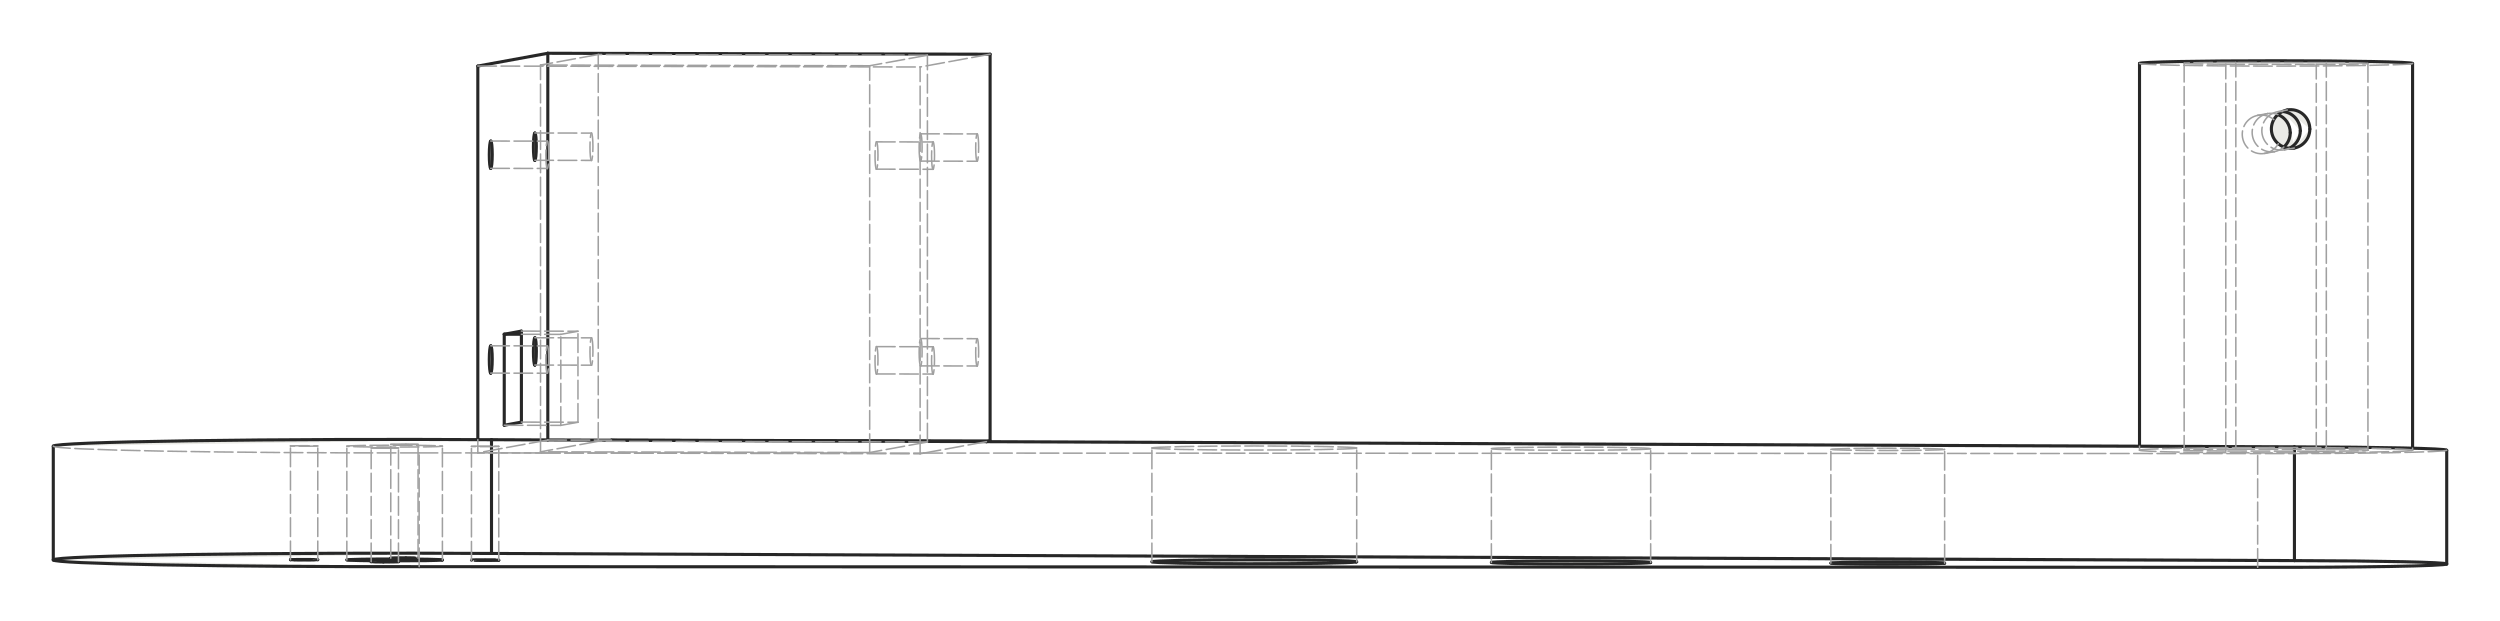
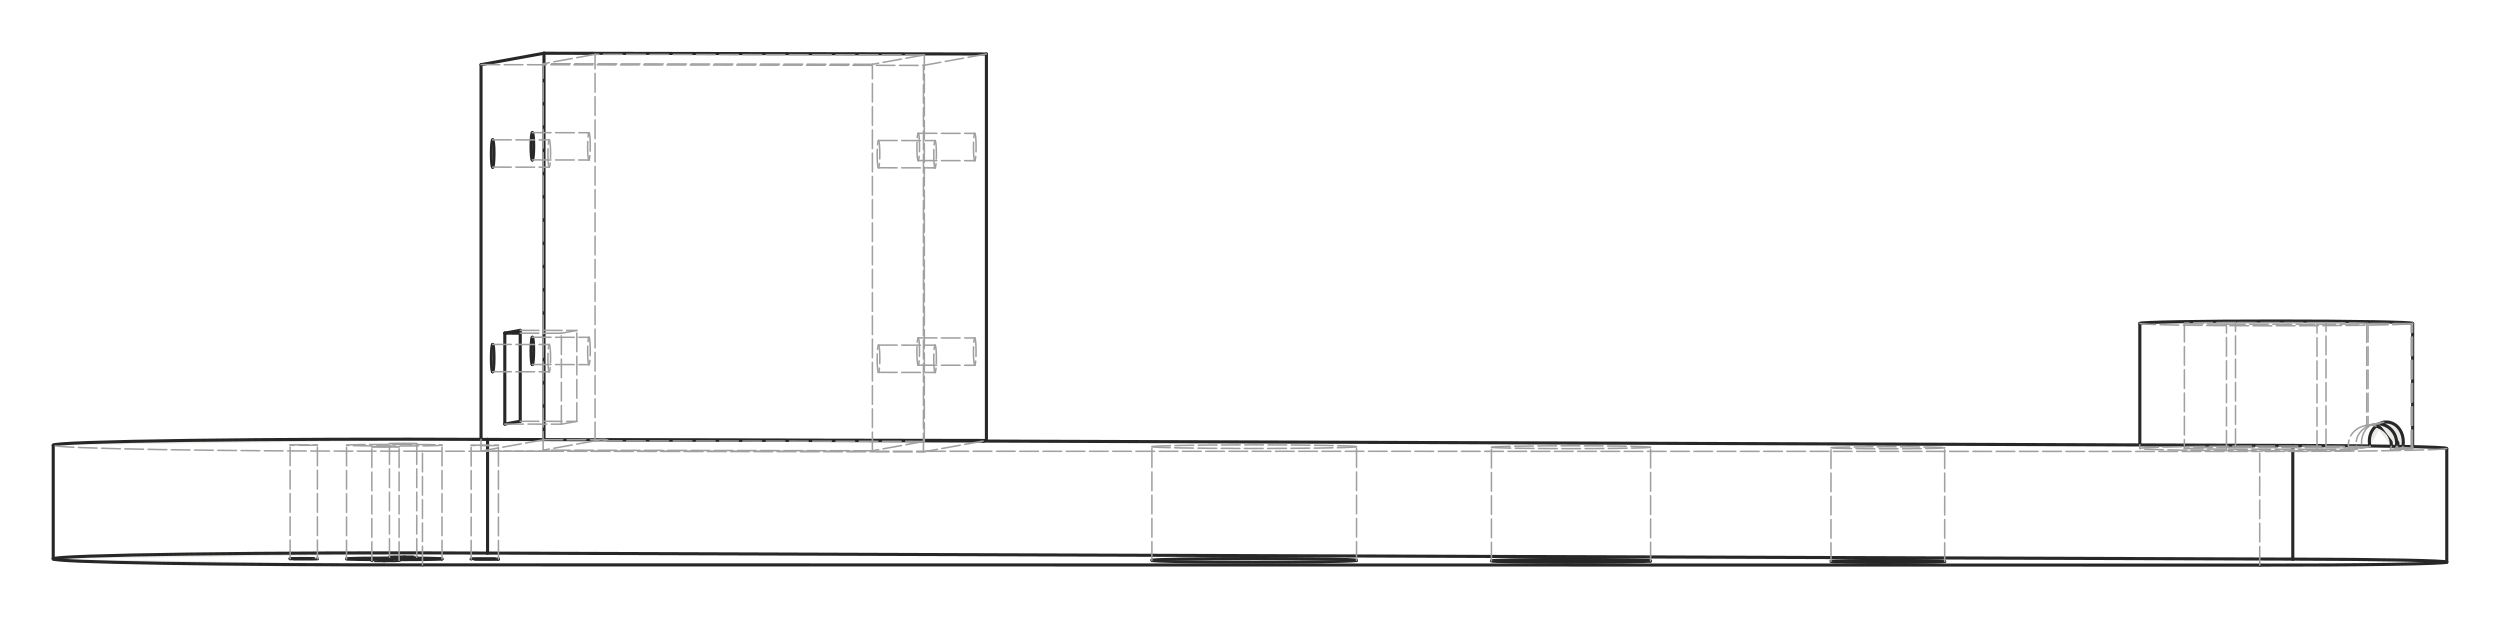
- <svg xmlns="http://www.w3.org/2000/svg" width="483.391mm" height="120mm" viewBox="-99.319 -37.41 219.723 54.546" version="1.1">
+ <svg xmlns="http://www.w3.org/2000/svg" width="483.795mm" height="119.659mm" viewBox="-92.876 -38.614 219.907 54.39" version="1.1">
  <g transform="scale(1,-1)" stroke-linecap="round">
    <g fill="rgb(234,234,230)" stroke="rgb(39,39,39)" stroke-width="0.273" id="vis">
-       <line x1="-56.122" y1="-11.233" x2="-56.122" y2="-1.235" />
-       <path d="M -62.481,-12.394 A 30.0,0.594 2.4852948608204448e-17 0,0 -94.637,-11.802" />
-       <path d="M -94.637,-11.802 A 30.0,0.594 2.4852948608204448e-17 0,0 -56.122,-11.233" />
-       <path d="M -94.637,-1.804 A 30.0,0.594 2.4852948608204448e-17 0,0 -56.122,-1.235" />
-       <line x1="-62.481" y1="-12.394" x2="99.106" y2="-12.452" />
-       <line x1="102.338" y1="-11.862" x2="102.338" y2="-1.864" />
-       <line x1="102.338" y1="-11.862" x2="-56.122" y2="-11.233" />
-       <line x1="102.338" y1="-1.864" x2="-12.625" y2="-1.408" />
-       <line x1="-12.625" y1="-1.408" x2="-45.577" y2="-1.277" />
-       <line x1="-45.577" y1="-1.277" x2="-56.122" y2="-1.235" />
-       <path d="M 102.338,-11.862 A 15.0,0.297 0.0 0,0 115.722,-12.157" />
-       <path d="M 115.722,-12.157 A 15.0,0.297 0.0 0,0 99.106,-12.452" />
-       <path d="M -63.646,-11.621 A 1.2,0.024 0.0 0,0 -62.576,-11.645" />
-       <path d="M -62.576,-11.645 A 1.2,0.024 0.0 0,0 -64.976,-11.645" />
-       <path d="M -64.976,-11.645 A 1.2,0.024 0.0 0,0 -63.646,-11.621" />
-       <path d="M 71.565,-12.094 A 5.0,0.099 0.0 0,0 61.594,-12.084" />
-       <path d="M 61.594,-12.084 A 5.0,0.099 0.0 0,0 71.594,-12.084" />
-       <path d="M 71.594,-12.084 A 5.0,0.099 0.0 0,0 71.565,-12.094" />
-       <path d="M 45.717,-12.039 A 7.0,0.139 0.0 0,0 31.757,-12.024" />
-       <path d="M 31.757,-12.024 A 7.0,0.139 0.0 0,0 45.757,-12.024" />
-       <path d="M 45.757,-12.024 A 7.0,0.139 0.0 0,0 45.717,-12.039" />
-       <path d="M 19.868,-11.984 A 9.0,0.178 0.0 0,0 1.92,-11.964" />
-       <path d="M 1.92,-11.964 A 9.0,0.178 0.0 0,0 19.92,-11.964" />
-       <path d="M 19.92,-11.964 A 9.0,0.178 0.0 0,0 19.868,-11.984" />
-       <path d="M -55.491,-11.822 A 1.2,0.024 0.0 0,0 -57.884,-11.819" />
-       <path d="M -57.884,-11.819 A 1.2,0.024 0.0 0,0 -55.484,-11.819" />
-       <path d="M -55.484,-11.819 A 1.2,0.024 0.0 0,0 -55.491,-11.822" />
-       <path d="M -60.462,-11.811 A 4.2,0.083 0.0 0,0 -68.837,-11.802" />
-       <path d="M -68.837,-11.802 A 4.2,0.083 0.0 0,0 -60.437,-11.802" />
-       <path d="M -60.437,-11.802 A 4.2,0.083 0.0 0,0 -60.462,-11.811" />
-       <path d="M -73.784,-11.783 A 1.2,0.024 2.4852948608204454e-17 0,0 -71.391,-11.785" />
-       <path d="M -71.391,-11.785 A 1.2,0.024 2.4852948608204454e-17 0,0 -73.791,-11.785" />
-       <path d="M -73.791,-11.785 A 1.2,0.024 2.4852948608204454e-17 0,0 -73.784,-11.783" />
-       <path d="M -65.629,-11.983 A 1.2,0.024 0.0 0,0 -66.699,-11.96" />
-       <path d="M -66.699,-11.96 A 1.2,0.024 0.0 0,0 -64.299,-11.96" />
-       <path d="M -64.299,-11.96 A 1.2,0.024 0.0 0,0 -65.629,-11.983" />
-       <path d="M 102.338,-1.864 A 15.0,0.297 0.0 0,0 115.722,-2.159" />
-       <line x1="-12.3" y1="-1.348" x2="-12.625" y2="-1.408" />
-       <line x1="-45.577" y1="-1.277" x2="-12.3" y2="-1.348" />
-       <line x1="-57.324" y1="-1.229" x2="-57.324" y2="31.605" />
-       <line x1="-12.3" y1="-1.348" x2="-12.3" y2="32.645" />
-       <line x1="-51.173" y1="32.728" x2="-12.3" y2="32.645" />
-       <line x1="-51.173" y1="-1.255" x2="-51.173" y2="32.728" />
-       <line x1="-51.173" y1="32.728" x2="-57.324" y2="31.605" />
-       <path d="M -56.187,4.618 A 1.2,0.129 -90.123 0,0 -56.19,4.618" />
-       <path d="M -56.19,4.618 A 1.2,0.129 -90.123 1,0 -56.185,7.018" />
-       <path d="M -56.185,7.018 A 1.2,0.129 -90.123 0,0 -56.187,4.618" />
-       <path d="M -56.187,22.614 A 1.2,0.129 -90.123 0,0 -56.19,22.614" />
-       <path d="M -56.19,22.614 A 1.2,0.129 -90.123 1,0 -56.185,25.014" />
-       <path d="M -56.185,25.014 A 1.2,0.129 -90.123 0,0 -56.187,22.614" />
-       <line x1="-55.002" y1="0.035" x2="-53.494" y2="0.311" />
-       <line x1="-55.002" y1="0.035" x2="-55.002" y2="8.034" />
-       <line x1="-53.494" y1="0.311" x2="-53.494" y2="8.309" />
-       <line x1="-55.002" y1="8.034" x2="-53.494" y2="8.309" />
-       <path d="M -52.309,5.326 A 1.2,0.129 -90.123 0,0 -52.312,5.326" />
-       <path d="M -52.312,5.326 A 1.2,0.129 -90.123 1,0 -52.307,7.726" />
-       <path d="M -52.307,7.726 A 1.2,0.129 -90.123 0,0 -52.309,5.326" />
-       <path d="M -52.309,23.323 A 1.2,0.129 -90.123 0,0 -52.312,23.322" />
-       <path d="M -52.312,23.322 A 1.2,0.129 -90.123 1,0 -52.307,25.722" />
-       <path d="M -52.307,25.722 A 1.2,0.129 -90.123 0,0 -52.309,23.323" />
-       <path d="M 88.722,31.834 A 12.0,0.237 0.0 0,0 112.722,31.834" />
-       <path d="M 101.132,25.598 C 101.132,26.065 100.94,26.544 100.526,26.896" />
-       <path d="M 100.918,24.775 C 101.062,25.035 101.132,25.317 101.132,25.598" />
-       <path d="M 103.692,26.066 C 103.691,26.538 103.502,27.024 103.087,27.378 C 102.919,27.52 102.703,27.642 102.463,27.709 C 102.223,27.777 101.96,27.79 101.709,27.744" />
-       <path d="M 101.709,27.744 C 101.67,27.737 101.632,27.728 101.594,27.719 C 101.091,27.589 100.724,27.256 100.524,26.892 C 100.274,26.438 100.246,25.917 100.432,25.447 C 100.597,25.032 100.954,24.634 101.491,24.456 C 101.753,24.37 102.047,24.348 102.32,24.399" />
-       <path d="M 102.32,24.399 C 102.578,24.446 102.817,24.556 103.004,24.694 C 103.477,25.046 103.691,25.564 103.692,26.066" />
-       <line x1="-55.002" y1="8.034" x2="-53.494" y2="8.03" />
-       <path d="M 101.97,25.751 A 1.7,1.69 -79.652 0,1 100.884,27.341" />
-       <path d="M 101.407,24.486 A 1.7,1.69 -79.652 0,1 101.97,25.751" />
-       <path d="M 102.854,25.913 A 1.7,1.69 -79.652 0,1 101.293,27.611" />
-       <path d="M 101.884,24.377 A 1.7,1.69 -79.652 0,1 102.854,25.913" />
-       <line x1="-94.637" y1="-1.804" x2="-94.637" y2="-11.802" />
-       <line x1="115.722" y1="-2.159" x2="115.722" y2="-12.157" />
-       <line x1="112.722" y1="-1.981" x2="112.722" y2="31.834" />
-       <line x1="88.722" y1="-1.81" x2="88.722" y2="31.834" />
+       <line x1="-49.989" y1="-10.036" x2="-49.989" y2="-0.037" />
+       <path d="M -55.715,-11.073 A 30.0,0.53 1.2425979285550523e-17 0,0 -88.194,-10.545" />
+       <path d="M -88.194,-10.545 A 30.0,0.53 1.2425979285550523e-17 0,0 -49.989,-10.036" />
+       <path d="M -88.194,-0.547 A 30.0,0.53 1.2425979285550523e-17 0,0 -49.989,-0.037" />
+       <line x1="-55.715" y1="-11.073" x2="105.894" y2="-11.094" />
+       <line x1="108.804" y1="-10.567" x2="108.804" y2="-0.568" />
+       <line x1="108.804" y1="-10.567" x2="-49.989" y2="-10.036" />
+       <line x1="108.804" y1="-0.568" x2="-6.401" y2="-0.183" />
+       <line x1="-6.401" y1="-0.183" x2="-39.423" y2="-0.073" />
+       <line x1="-39.423" y1="-0.073" x2="-49.989" y2="-0.037" />
+       <path d="M 108.804,-10.567 A 15.0,0.265 -1.2425979285550523e-17 0,0 122.349,-10.83" />
+       <path d="M 122.349,-10.83 A 15.0,0.265 -1.2425979285550523e-17 0,0 105.894,-11.094" />
+       <path d="M -57.302,-10.384 A 1.2,0.021 -1.2425979285550523e-17 0,0 -56.218,-10.405" />
+       <path d="M -56.218,-10.405 A 1.2,0.021 -1.2425979285550523e-17 0,0 -58.618,-10.405" />
+       <path d="M -58.618,-10.405 A 1.2,0.021 -1.2425979285550523e-17 0,0 -57.302,-10.384" />
+       <path d="M 78.16,-10.78 A 5.0,0.088 -1.2425979285550523e-17 0,0 68.183,-10.771" />
+       <path d="M 68.183,-10.771 A 5.0,0.088 -1.2425979285550523e-17 0,0 78.183,-10.771" />
+       <path d="M 78.183,-10.771 A 5.0,0.088 -1.2425979285550523e-17 0,0 78.16,-10.78" />
+       <path d="M 52.282,-10.735 A 7.0,0.124 -1.2425979285550523e-17 0,0 38.315,-10.723" />
+       <path d="M 38.315,-10.723 A 7.0,0.124 -1.2425979285550523e-17 0,0 52.315,-10.723" />
+       <path d="M 52.315,-10.723 A 7.0,0.124 -1.2425979285550523e-17 0,0 52.282,-10.735" />
+       <path d="M 26.405,-10.691 A 9.0,0.159 -1.2425979285550523e-17 0,0 8.448,-10.675" />
+       <path d="M 8.448,-10.675 A 9.0,0.159 -1.2425979285550523e-17 0,0 26.448,-10.675" />
+       <path d="M 26.448,-10.675 A 9.0,0.159 -1.2425979285550523e-17 0,0 26.405,-10.691" />
+       <path d="M -49.038,-10.561 A 1.2,0.021 -1.2425979285550523e-17 0,0 -51.432,-10.559" />
+       <path d="M -51.432,-10.559 A 1.2,0.021 -1.2425979285550523e-17 0,0 -49.032,-10.559" />
+       <path d="M -49.032,-10.559 A 1.2,0.021 -1.2425979285550523e-17 0,0 -49.038,-10.561" />
+       <path d="M -54.014,-10.553 A 4.2,0.074 -1.2425979285550523e-17 0,0 -62.394,-10.545" />
+       <path d="M -62.394,-10.545 A 4.2,0.074 -1.2425979285550523e-17 0,0 -53.994,-10.545" />
+       <path d="M -53.994,-10.545 A 4.2,0.074 -1.2425979285550523e-17 0,0 -54.014,-10.553" />
+       <path d="M -67.351,-10.53 A 1.2,0.021 -1.2425979285550523e-17 0,0 -64.956,-10.532" />
+       <path d="M -64.956,-10.532 A 1.2,0.021 -1.2425979285550523e-17 0,0 -67.356,-10.532" />
+       <path d="M -67.356,-10.532 A 1.2,0.021 -1.2425979285550523e-17 0,0 -67.351,-10.53" />
+       <path d="M -59.086,-10.707 A 1.2,0.021 -1.2425979285550523e-17 0,0 -60.17,-10.686" />
+       <path d="M -60.17,-10.686 A 1.2,0.021 -1.2425979285550523e-17 0,0 -57.77,-10.686" />
+       <path d="M -57.77,-10.686 A 1.2,0.021 -1.2425979285550523e-17 0,0 -59.086,-10.707" />
+       <path d="M 108.804,-0.568 A 15.0,0.265 -1.2425979285550523e-17 0,0 122.349,-0.832" />
+       <line x1="-6.109" y1="-0.13" x2="-6.401" y2="-0.183" />
+       <line x1="-39.423" y1="-0.073" x2="-6.109" y2="-0.13" />
+       <line x1="-50.563" y1="-0.035" x2="-50.563" y2="32.928" />
+       <line x1="-6.109" y1="-0.13" x2="-6.109" y2="33.865" />
+       <line x1="-45.024" y1="33.932" x2="-6.109" y2="33.865" />
+       <line x1="-45.024" y1="-0.054" x2="-45.024" y2="33.932" />
+       <line x1="-45.024" y1="33.932" x2="-50.563" y2="32.928" />
+       <path d="M -49.539,5.918 A 1.2,0.116 -90.099 0,0 -49.541,5.918" />
+       <path d="M -49.541,5.918 A 1.2,0.116 -90.099 0,0 -49.537,8.318" />
+       <path d="M -49.537,8.318 A 1.2,0.116 -90.099 0,0 -49.539,5.918" />
+       <path d="M -49.539,23.915 A 1.2,0.116 -90.099 0,0 -49.541,23.915" />
+       <path d="M -49.541,23.915 A 1.2,0.116 -90.099 0,0 -49.537,26.315" />
+       <path d="M -49.537,26.315 A 1.2,0.116 -90.099 0,0 -49.539,23.915" />
+       <line x1="-48.472" y1="1.312" x2="-47.115" y2="1.558" />
+       <line x1="-48.472" y1="1.312" x2="-48.472" y2="9.311" />
+       <line x1="-47.115" y1="1.558" x2="-47.115" y2="9.557" />
+       <line x1="-48.472" y1="9.311" x2="-47.115" y2="9.557" />
+       <path d="M -46.048,6.551 A 1.2,0.116 -90.099 0,0 -46.05,6.55" />
+       <path d="M -46.05,6.55 A 1.2,0.116 -90.099 0,0 -46.046,8.95" />
+       <path d="M -46.046,8.95 A 1.2,0.116 -90.099 0,0 -46.048,6.551" />
+       <path d="M -46.048,24.548 A 1.2,0.116 -90.099 0,0 -46.05,24.548" />
+       <path d="M -46.05,24.548 A 1.2,0.116 -90.099 0,0 -46.046,26.948" />
+       <path d="M -46.046,26.948 A 1.2,0.116 -90.099 0,0 -46.048,24.548" />
+       <path d="M 116.461,1.36 A 1.7,1.692 100.271 0,0 118.029,-0.646" />
+       <path d="M 118.487,-0.654 C 118.512,-0.529 118.525,-0.395 118.526,-0.255 C 118.526,-0.054 118.496,0.142 118.449,0.309 C 118.399,0.481 118.336,0.63 118.259,0.757 C 118.133,0.967 117.981,1.132 117.803,1.254 C 117.527,1.443 117.185,1.538 116.806,1.471" />
+       <path d="M 116.806,1.471 C 116.65,1.444 116.496,1.386 116.342,1.297 C 116.107,1.16 115.888,0.939 115.741,0.657 C 115.543,0.285 115.485,-0.185 115.59,-0.61" />
+       <path d="M 95.349,10.167 A 12.0,0.212 -1.2425979285550523e-17 0,0 119.349,10.167" />
+       <path d="M 117.459,-0.636 C 117.496,-0.376 117.451,-0.102 117.359,0.112 C 117.287,0.279 117.197,0.424 117.089,0.545 C 116.831,0.84 116.502,1.035 116.122,1.14" />
+       <path d="M 116.408,1.334 A 1.7,1.692 100.271 0,0 117.917,-0.644" />
+       <line x1="-48.472" y1="9.311" x2="-47.115" y2="9.308" />
+       <line x1="-88.194" y1="-0.547" x2="-88.194" y2="-10.545" />
+       <line x1="122.349" y1="-0.832" x2="122.349" y2="-10.83" />
+       <line x1="119.349" y1="-0.673" x2="119.349" y2="10.167" />
+       <line x1="95.349" y1="-0.523" x2="95.349" y2="10.167" />
    </g>
    <g fill="none" stroke="rgb(160,160,160)" stroke-width="0.136" id="hid" stroke-dasharray="1.636 0.409">
-       <line x1="-62.481" y1="-12.394" x2="-62.481" y2="-2.396" />
-       <path d="M -62.481,-2.396 A 30.0,0.594 2.4852948608204448e-17 0,0 -94.637,-1.804" />
-       <line x1="99.106" y1="-12.452" x2="99.106" y2="-2.454" />
-       <line x1="-62.481" y1="-2.396" x2="-51.728" y2="-2.4" />
-       <line x1="-51.728" y1="-2.4" x2="-18.126" y2="-2.412" />
-       <line x1="-18.126" y1="-2.412" x2="99.106" y2="-2.454" />
-       <line x1="-57.324" y1="-2.388" x2="-51.728" y2="-2.4" />
-       <line x1="-51.173" y1="-1.265" x2="-45.577" y2="-1.277" />
-       <line x1="-51.173" y1="-1.265" x2="-57.324" y2="-2.388" />
-       <path d="M -63.646,-1.623 A 1.2,0.024 0.0 0,0 -62.576,-1.647" />
-       <path d="M -62.576,-1.647 A 1.2,0.024 0.0 0,0 -64.976,-1.647" />
-       <path d="M -64.976,-1.647 A 1.2,0.024 0.0 0,0 -63.646,-1.623" />
-       <path d="M -55.491,-1.824 A 1.2,0.024 0.0 0,0 -57.884,-1.821" />
-       <path d="M -57.884,-1.821 A 1.2,0.024 0.0 0,0 -55.484,-1.821" />
-       <path d="M -55.484,-1.821 A 1.2,0.024 0.0 0,0 -55.491,-1.824" />
-       <path d="M -60.462,-1.813 A 4.2,0.083 0.0 0,0 -68.837,-1.804" />
-       <path d="M -68.837,-1.804 A 4.2,0.083 0.0 0,0 -60.437,-1.804" />
-       <path d="M -60.437,-1.804 A 4.2,0.083 0.0 0,0 -60.462,-1.813" />
-       <path d="M -73.784,-1.785 A 1.2,0.024 2.4852948608204454e-17 0,0 -71.391,-1.787" />
-       <path d="M -71.391,-1.787 A 1.2,0.024 2.4852948608204454e-17 0,0 -73.791,-1.787" />
-       <path d="M -73.791,-1.787 A 1.2,0.024 2.4852948608204454e-17 0,0 -73.784,-1.785" />
-       <path d="M -65.629,-1.985 A 1.2,0.024 0.0 0,0 -66.699,-1.962" />
-       <path d="M -66.699,-1.962 A 1.2,0.024 0.0 0,0 -64.299,-1.962" />
-       <path d="M -64.299,-1.962 A 1.2,0.024 0.0 0,0 -65.629,-1.985" />
-       <path d="M 115.722,-2.159 A 15.0,0.297 0.0 0,0 99.106,-2.454" />
-       <line x1="-51.728" y1="-2.4" x2="-18.451" y2="-2.472" />
-       <line x1="-18.126" y1="-2.412" x2="-18.451" y2="-2.472" />
-       <line x1="-12.625" y1="-1.408" x2="-18.126" y2="-2.412" />
-       <path d="M 112.652,-2.184 A 12.0,0.237 0.0 0,0 88.722,-2.159" />
-       <path d="M 88.722,-2.159 A 12.0,0.237 0.0 0,0 112.722,-2.159" />
-       <path d="M 112.722,-2.159 A 12.0,0.237 0.0 0,0 112.652,-2.184" />
-       <path d="M 71.565,-2.096 A 5.0,0.099 0.0 0,0 61.594,-2.086" />
-       <path d="M 61.594,-2.086 A 5.0,0.099 0.0 0,0 71.594,-2.086" />
-       <path d="M 71.594,-2.086 A 5.0,0.099 0.0 0,0 71.565,-2.096" />
-       <path d="M 45.717,-2.041 A 7.0,0.139 0.0 0,0 31.757,-2.026" />
-       <path d="M 31.757,-2.026 A 7.0,0.139 0.0 0,0 45.757,-2.026" />
-       <path d="M 45.757,-2.026 A 7.0,0.139 0.0 0,0 45.717,-2.041" />
-       <path d="M 19.868,-1.986 A 9.0,0.178 0.0 0,0 1.92,-1.966" />
-       <path d="M 1.92,-1.966 A 9.0,0.178 0.0 0,0 19.92,-1.966" />
-       <path d="M 19.92,-1.966 A 9.0,0.178 0.0 0,0 19.868,-1.986" />
-       <line x1="-18.451" y1="-2.472" x2="-18.451" y2="31.522" />
-       <line x1="-57.324" y1="31.605" x2="-18.451" y2="31.522" />
-       <line x1="-57.324" y1="-2.388" x2="-57.324" y2="-1.229" />
-       <line x1="-51.173" y1="-1.265" x2="-51.173" y2="-1.255" />
-       <line x1="-12.3" y1="32.645" x2="-18.451" y2="31.522" />
-       <path d="M -17.315,4.535 A 1.2,0.129 -90.123 0,0 -17.317,4.534" />
-       <path d="M -17.317,4.534 A 1.2,0.129 -90.123 1,0 -17.312,6.934" />
-       <path d="M -17.312,6.934 A 1.2,0.129 -90.123 0,0 -17.315,4.535" />
-       <path d="M -17.315,22.531 A 1.2,0.129 -90.123 0,0 -17.317,22.531" />
-       <path d="M -17.317,22.531 A 1.2,0.129 -90.123 1,0 -17.312,24.931" />
-       <path d="M -17.312,24.931 A 1.2,0.129 -90.123 0,0 -17.315,22.531" />
-       <path d="M -13.437,5.243 A 1.2,0.129 -90.123 0,0 -13.439,5.243" />
-       <path d="M -13.439,5.243 A 1.2,0.129 -90.123 1,0 -13.434,7.643" />
-       <path d="M -13.434,7.643 A 1.2,0.129 -90.123 0,0 -13.437,5.243" />
-       <path d="M -13.437,23.239 A 1.2,0.129 -90.123 0,0 -13.439,23.239" />
-       <path d="M -13.439,23.239 A 1.2,0.129 -90.123 1,0 -13.434,25.639" />
-       <path d="M -13.434,25.639 A 1.2,0.129 -90.123 0,0 -13.437,23.239" />
-       <path d="M 112.652,31.809 A 12.0,0.237 0.0 0,0 88.722,31.834" />
-       <path d="M 112.722,31.834 A 12.0,0.237 0.0 0,0 112.652,31.809" />
-       <path d="M 100.526,26.896 C 100.521,26.9 100.517,26.904 100.512,26.908 C 100.341,27.05 100.122,27.171 99.88,27.237 C 99.638,27.305 99.374,27.318 99.124,27.272" />
-       <path d="M 99.124,27.272 C 99.086,27.265 99.048,27.257 99.01,27.247 C 98.511,27.118 98.153,26.786 97.958,26.423 C 97.716,25.971 97.688,25.45 97.869,24.979 C 98.03,24.563 98.376,24.163 98.908,23.984 C 99.168,23.897 99.46,23.876 99.735,23.927" />
-       <path d="M 99.735,23.927 C 99.995,23.974 100.237,24.085 100.427,24.223 C 100.641,24.378 100.803,24.569 100.918,24.775" />
-       <line x1="-17.81" y1="32.557" x2="-46.74" y2="32.619" />
-       <line x1="-17.81" y1="32.557" x2="-22.884" y2="31.631" />
-       <line x1="-22.884" y1="31.631" x2="-51.814" y2="31.693" />
-       <line x1="-46.74" y1="32.619" x2="-51.814" y2="31.693" />
-       <path d="M -51.216,4.607 A 1.2,0.129 -90.123 0,0 -51.219,4.607" />
-       <path d="M -51.219,4.607 A 1.2,0.129 -90.123 1,0 -51.214,7.007" />
-       <path d="M -51.214,7.007 A 1.2,0.129 -90.123 0,0 -51.216,4.607" />
-       <path d="M -51.216,22.604 A 1.2,0.129 -90.123 0,0 -51.219,22.604" />
-       <path d="M -51.219,22.604 A 1.2,0.129 -90.123 1,0 -51.214,25.004" />
-       <path d="M -51.214,25.004 A 1.2,0.129 -90.123 0,0 -51.216,22.604" />
-       <line x1="-55.002" y1="0.035" x2="-50.031" y2="0.025" />
-       <line x1="-50.031" y1="0.025" x2="-48.523" y2="0.3" />
-       <line x1="-53.494" y1="0.311" x2="-48.523" y2="0.3" />
-       <line x1="-50.031" y1="0.025" x2="-50.031" y2="8.023" />
-       <line x1="-53.494" y1="8.03" x2="-50.031" y2="8.023" />
-       <line x1="-48.523" y1="0.3" x2="-48.523" y2="8.298" />
-       <line x1="-53.494" y1="8.309" x2="-48.523" y2="8.298" />
-       <line x1="-50.031" y1="8.023" x2="-48.523" y2="8.298" />
-       <path d="M -47.338,5.315 A 1.2,0.129 -90.123 0,0 -47.341,5.315" />
-       <path d="M -47.341,5.315 A 1.2,0.129 -90.123 1,0 -47.336,7.715" />
-       <path d="M -47.336,7.715 A 1.2,0.129 -90.123 0,0 -47.338,5.315" />
-       <path d="M -47.338,23.312 A 1.2,0.129 -90.123 0,0 -47.341,23.312" />
-       <path d="M -47.341,23.312 A 1.2,0.129 -90.123 1,0 -47.336,25.712" />
-       <path d="M -47.336,25.712 A 1.2,0.129 -90.123 0,0 -47.338,23.312" />
-       <path d="M -22.286,4.545 A 1.2,0.129 -90.123 0,0 -22.288,4.545" />
-       <path d="M -22.288,4.545 A 1.2,0.129 -90.123 1,0 -22.283,6.945" />
-       <path d="M -22.283,6.945 A 1.2,0.129 -90.123 0,0 -22.286,4.545" />
-       <path d="M -22.286,22.542 A 1.2,0.129 -90.123 0,0 -22.288,22.542" />
-       <path d="M -22.288,22.542 A 1.2,0.129 -90.123 1,0 -22.283,24.942" />
-       <path d="M -22.283,24.942 A 1.2,0.129 -90.123 0,0 -22.286,22.542" />
-       <path d="M -18.408,5.253 A 1.2,0.129 -90.123 0,0 -18.41,5.253" />
-       <path d="M -18.41,5.253 A 1.2,0.129 -90.123 1,0 -18.405,7.653" />
-       <path d="M -18.405,7.653 A 1.2,0.129 -90.123 0,0 -18.408,5.253" />
-       <path d="M -18.408,23.25 A 1.2,0.129 -90.123 0,0 -18.41,23.25" />
-       <path d="M -18.41,23.25 A 1.2,0.129 -90.123 1,0 -18.405,25.65" />
-       <path d="M -18.405,25.65 A 1.2,0.129 -90.123 0,0 -18.408,23.25" />
-       <line x1="96.304" y1="31.762" x2="104.257" y2="31.745" />
-       <path d="M 97.187,31.924 A 4.1,0.081 180.0 0,1 92.645,31.843" />
-       <path d="M 92.645,31.843 A 4.1,0.081 180.0 0,1 96.304,31.762" />
-       <line x1="105.14" y1="31.907" x2="97.187" y2="31.924" />
-       <path d="M 104.257,31.745 A 4.1,0.081 180.0 0,1 108.799,31.826" />
-       <path d="M 108.799,31.826 A 4.1,0.081 180.0 0,1 105.14,31.907" />
-       <path d="M 100.884,27.341 A 1.7,1.69 -79.652 0,1 99.975,27.427" />
-       <path d="M 99.975,27.427 A 1.7,1.69 -79.652 0,1 100.586,24.083" />
-       <path d="M 100.586,24.083 A 1.7,1.69 -79.652 0,1 101.407,24.486" />
-       <path d="M 101.293,27.611 A 1.7,1.69 -79.652 0,1 100.858,27.589" />
-       <path d="M 100.858,27.589 A 1.7,1.69 -79.652 0,1 101.469,24.244" />
-       <path d="M 101.469,24.244 A 1.7,1.69 -79.652 0,1 101.884,24.377" />
-       <line x1="-17.81" y1="-1.436" x2="-17.81" y2="32.557" />
-       <line x1="-46.74" y1="-1.374" x2="-46.74" y2="32.619" />
-       <line x1="-17.81" y1="-1.436" x2="-46.74" y2="-1.374" />
-       <line x1="-17.81" y1="-1.436" x2="-22.884" y2="-2.363" />
-       <line x1="-22.884" y1="-2.363" x2="-22.884" y2="31.631" />
-       <line x1="-51.814" y1="-2.301" x2="-51.814" y2="31.693" />
-       <line x1="-22.884" y1="-2.363" x2="-51.814" y2="-2.301" />
-       <line x1="-46.74" y1="-1.374" x2="-51.814" y2="-2.301" />
-       <line x1="104.257" y1="-2.248" x2="96.304" y2="-2.231" />
-       <path d="M 97.187,-2.07 A 4.1,0.081 180.0 0,1 92.645,-2.15" />
-       <path d="M 92.645,-2.15 A 4.1,0.081 180.0 0,1 96.304,-2.231" />
-       <line x1="97.187" y1="-2.07" x2="105.14" y2="-2.087" />
-       <path d="M 104.257,-2.248 A 4.1,0.081 180.0 0,1 108.799,-2.167" />
-       <path d="M 108.799,-2.167 A 4.1,0.081 180.0 0,1 105.14,-2.087" />
-       <line x1="-62.576" y1="-11.645" x2="-62.576" y2="-1.647" />
-       <line x1="-64.976" y1="-11.645" x2="-64.976" y2="-1.647" />
-       <line x1="71.594" y1="-12.084" x2="71.594" y2="-2.086" />
-       <line x1="61.594" y1="-12.084" x2="61.594" y2="-2.086" />
-       <line x1="45.757" y1="-12.024" x2="45.757" y2="-2.026" />
-       <line x1="31.757" y1="-12.024" x2="31.757" y2="-2.026" />
-       <line x1="19.92" y1="-11.964" x2="19.92" y2="-1.966" />
-       <line x1="1.92" y1="-11.964" x2="1.92" y2="-1.966" />
-       <line x1="-55.484" y1="-11.819" x2="-55.484" y2="-1.821" />
-       <line x1="-57.884" y1="-11.819" x2="-57.884" y2="-1.821" />
-       <line x1="-60.437" y1="-11.802" x2="-60.437" y2="-1.804" />
-       <line x1="-68.837" y1="-11.802" x2="-68.837" y2="-1.804" />
-       <line x1="-71.391" y1="-11.785" x2="-71.391" y2="-1.787" />
-       <line x1="-73.791" y1="-11.785" x2="-73.791" y2="-1.787" />
-       <line x1="-64.299" y1="-11.96" x2="-64.299" y2="-1.962" />
-       <line x1="-66.699" y1="-11.96" x2="-66.699" y2="-1.962" />
-       <line x1="112.722" y1="-2.159" x2="112.722" y2="-1.981" />
-       <line x1="88.722" y1="-2.159" x2="88.722" y2="-1.81" />
-       <line x1="-56.19" y1="4.618" x2="-51.219" y2="4.607" />
-       <line x1="-56.185" y1="7.018" x2="-51.214" y2="7.007" />
-       <line x1="-56.19" y1="22.614" x2="-51.219" y2="22.604" />
-       <line x1="-56.185" y1="25.014" x2="-51.214" y2="25.004" />
-       <line x1="-52.312" y1="5.326" x2="-47.341" y2="5.315" />
-       <line x1="-52.307" y1="7.726" x2="-47.336" y2="7.715" />
-       <line x1="-52.312" y1="23.322" x2="-47.341" y2="23.312" />
-       <line x1="-52.307" y1="25.722" x2="-47.336" y2="25.712" />
-       <line x1="-22.288" y1="4.545" x2="-17.317" y2="4.534" />
-       <line x1="-22.283" y1="6.945" x2="-17.312" y2="6.934" />
-       <line x1="-22.288" y1="22.542" x2="-17.317" y2="22.531" />
-       <line x1="-22.283" y1="24.942" x2="-17.312" y2="24.931" />
-       <line x1="-18.41" y1="5.253" x2="-13.439" y2="5.243" />
-       <line x1="-18.405" y1="7.653" x2="-13.434" y2="7.643" />
-       <line x1="-18.41" y1="23.25" x2="-13.439" y2="23.239" />
-       <line x1="-18.405" y1="25.65" x2="-13.434" y2="25.639" />
-       <line x1="99.735" y1="23.927" x2="100.586" y2="24.083" />
-       <line x1="99.124" y1="27.272" x2="99.975" y2="27.427" />
-       <line x1="101.469" y1="24.244" x2="102.32" y2="24.399" />
-       <line x1="100.858" y1="27.589" x2="101.709" y2="27.744" />
-       <line x1="92.645" y1="31.843" x2="92.645" y2="-2.15" />
-       <line x1="108.799" y1="31.826" x2="108.799" y2="-2.167" />
-       <line x1="96.304" y1="-2.231" x2="96.304" y2="31.762" />
-       <line x1="104.257" y1="-2.248" x2="104.257" y2="31.745" />
-       <line x1="97.187" y1="-2.07" x2="97.187" y2="31.924" />
-       <line x1="105.14" y1="-2.087" x2="105.14" y2="31.907" />
+       <line x1="-55.715" y1="-11.073" x2="-55.715" y2="-1.075" />
+       <path d="M -55.715,-1.075 A 30.0,0.53 1.2425979285550523e-17 0,0 -88.194,-0.547" />
+       <line x1="105.894" y1="-11.094" x2="105.894" y2="-1.095" />
+       <line x1="-55.715" y1="-1.075" x2="-44.961" y2="-1.076" />
+       <line x1="-44.961" y1="-1.076" x2="-11.354" y2="-1.08" />
+       <line x1="-11.354" y1="-1.08" x2="105.894" y2="-1.095" />
+       <line x1="-50.563" y1="-1.067" x2="-44.961" y2="-1.076" />
+       <line x1="-45.024" y1="-0.063" x2="-39.423" y2="-0.073" />
+       <line x1="-45.024" y1="-0.063" x2="-50.563" y2="-1.067" />
+       <path d="M -57.302,-0.385 A 1.2,0.021 -1.2425979285550523e-17 0,0 -56.218,-0.406" />
+       <path d="M -56.218,-0.406 A 1.2,0.021 -1.2425979285550523e-17 0,0 -58.618,-0.406" />
+       <path d="M -58.618,-0.406 A 1.2,0.021 -1.2425979285550523e-17 0,0 -57.302,-0.385" />
+       <path d="M -49.038,-0.563 A 1.2,0.021 -1.2425979285550523e-17 0,0 -51.432,-0.561" />
+       <path d="M -51.432,-0.561 A 1.2,0.021 -1.2425979285550523e-17 0,0 -49.032,-0.561" />
+       <path d="M -49.032,-0.561 A 1.2,0.021 -1.2425979285550523e-17 0,0 -49.038,-0.563" />
+       <path d="M -54.014,-0.554 A 4.2,0.074 -1.2425979285550523e-17 0,0 -62.394,-0.547" />
+       <path d="M -62.394,-0.547 A 4.2,0.074 -1.2425979285550523e-17 0,0 -53.994,-0.547" />
+       <path d="M -53.994,-0.547 A 4.2,0.074 -1.2425979285550523e-17 0,0 -54.014,-0.554" />
+       <path d="M -67.351,-0.531 A 1.2,0.021 -1.2425979285550523e-17 0,0 -64.956,-0.533" />
+       <path d="M -64.956,-0.533 A 1.2,0.021 -1.2425979285550523e-17 0,0 -67.356,-0.533" />
+       <path d="M -67.356,-0.533 A 1.2,0.021 -1.2425979285550523e-17 0,0 -67.351,-0.531" />
+       <path d="M -59.086,-0.709 A 1.2,0.021 -1.2425979285550523e-17 0,0 -60.17,-0.687" />
+       <path d="M -60.17,-0.687 A 1.2,0.021 -1.2425979285550523e-17 0,0 -57.77,-0.687" />
+       <path d="M -57.77,-0.687 A 1.2,0.021 -1.2425979285550523e-17 0,0 -59.086,-0.709" />
+       <path d="M 122.349,-0.832 A 15.0,0.265 -1.2425979285550523e-17 0,0 105.894,-1.095" />
+       <line x1="-44.961" y1="-1.076" x2="-11.647" y2="-1.134" />
+       <line x1="-11.354" y1="-1.08" x2="-11.647" y2="-1.134" />
+       <line x1="-6.401" y1="-0.183" x2="-11.354" y2="-1.08" />
+       <line x1="117.982" y1="-0.839" x2="118.465" y2="-0.752" />
+       <line x1="117.982" y1="-0.839" x2="119.336" y2="-0.842" />
+       <path d="M 118.465,-0.752 A 12.0,0.212 -1.2425979285550523e-17 0,0 119.349,-0.832" />
+       <path d="M 119.349,-0.832 A 12.0,0.212 -1.2425979285550523e-17 0,0 119.336,-0.842" />
+       <line x1="113.771" y1="-1.011" x2="114.464" y2="-0.885" />
+       <path d="M 113.771,-1.011 A 12.0,0.212 -1.2425979285550523e-17 0,0 95.349,-0.832" />
+       <path d="M 95.349,-0.832 A 12.0,0.212 -1.2425979285550523e-17 0,0 115.608,-0.678" />
+       <path d="M 110.933,-0.911 A 4.1,0.072 180.0 0,1 114.464,-0.885" />
+       <line x1="114.915" y1="-0.803" x2="115.608" y2="-0.678" />
+       <line x1="110.933" y1="-0.911" x2="102.97" y2="-0.897" />
+       <path d="M 114.915,-0.803 A 4.1,0.072 180.0 0,1 111.728,-0.767" />
+       <path d="M 103.766,-0.753 A 4.1,0.072 180.0 0,1 99.268,-0.825" />
+       <path d="M 99.268,-0.825 A 4.1,0.072 180.0 0,1 102.97,-0.897" />
+       <line x1="103.766" y1="-0.753" x2="111.728" y2="-0.767" />
+       <line x1="117.866" y1="-0.86" x2="119.219" y2="-0.863" />
+       <line x1="117.383" y1="-0.948" x2="117.866" y2="-0.86" />
+       <path d="M 119.219,-0.863 A 12.0,0.212 -1.2425979285550523e-17 0,0 117.383,-0.948" />
+       <path d="M 78.16,-0.782 A 5.0,0.088 -1.2425979285550523e-17 0,0 68.183,-0.773" />
+       <path d="M 68.183,-0.773 A 5.0,0.088 -1.2425979285550523e-17 0,0 78.183,-0.773" />
+       <path d="M 78.183,-0.773 A 5.0,0.088 -1.2425979285550523e-17 0,0 78.16,-0.782" />
+       <path d="M 52.282,-0.737 A 7.0,0.124 -1.2425979285550523e-17 0,0 38.315,-0.725" />
+       <path d="M 38.315,-0.725 A 7.0,0.124 -1.2425979285550523e-17 0,0 52.315,-0.725" />
+       <path d="M 52.315,-0.725 A 7.0,0.124 -1.2425979285550523e-17 0,0 52.282,-0.737" />
+       <path d="M 26.405,-0.692 A 9.0,0.159 -1.2425979285550523e-17 0,0 8.448,-0.677" />
+       <path d="M 8.448,-0.677 A 9.0,0.159 -1.2425979285550523e-17 0,0 26.448,-0.677" />
+       <path d="M 26.448,-0.677 A 9.0,0.159 -1.2425979285550523e-17 0,0 26.405,-0.692" />
+       <line x1="-11.647" y1="-1.134" x2="-11.647" y2="32.861" />
+       <line x1="-50.563" y1="32.928" x2="-11.647" y2="32.861" />
+       <line x1="-50.563" y1="-1.067" x2="-50.563" y2="-0.035" />
+       <line x1="-45.024" y1="-0.063" x2="-45.024" y2="-0.054" />
+       <line x1="-6.109" y1="33.865" x2="-11.647" y2="32.861" />
+       <path d="M -10.624,5.851 A 1.2,0.116 -90.099 0,0 -10.626,5.851" />
+       <path d="M -10.626,5.851 A 1.2,0.116 -90.099 0,0 -10.622,8.251" />
+       <path d="M -10.622,8.251 A 1.2,0.116 -90.099 0,0 -10.624,5.851" />
+       <path d="M -10.624,23.848 A 1.2,0.116 -90.099 0,0 -10.626,23.848" />
+       <path d="M -10.626,23.848 A 1.2,0.116 -90.099 0,0 -10.622,26.248" />
+       <path d="M -10.622,26.248 A 1.2,0.116 -90.099 0,0 -10.624,23.848" />
+       <path d="M -7.132,6.484 A 1.2,0.116 -90.099 0,0 -7.134,6.483" />
+       <path d="M -7.134,6.483 A 1.2,0.116 -90.099 0,0 -7.13,8.883" />
+       <path d="M -7.13,8.883 A 1.2,0.116 -90.099 0,0 -7.132,6.484" />
+       <path d="M -7.132,24.481 A 1.2,0.116 -90.099 0,0 -7.134,24.481" />
+       <path d="M -7.134,24.481 A 1.2,0.116 -90.099 0,0 -7.13,26.881" />
+       <path d="M -7.13,26.881 A 1.2,0.116 -90.099 0,0 -7.132,24.481" />
+       <path d="M 115.425,1.078 A 1.7,1.692 100.271 0,0 116.062,1.336" />
+       <path d="M 116.062,1.336 A 1.7,1.692 100.271 0,0 116.461,1.36" />
+       <path d="M 118.029,-0.646 A 1.7,1.692 100.271 0,0 117.982,-0.839" />
+       <path d="M 115.425,1.078 C 115.406,1.044 115.314,0.967 115.183,0.779 C 115.142,0.721 115.101,0.652 115.059,0.571 C 114.987,0.431 114.92,0.253 114.883,0.053 C 114.83,-0.224 114.844,-0.538 114.915,-0.803" />
+       <path d="M 118.465,-0.752 L 118.487,-0.654" />
+       <path d="M 115.59,-0.61 L 115.608,-0.678" />
+       <line x1="119.336" y1="-0.842" x2="119.336" y2="10.157" />
+       <line x1="115.425" y1="10.163" x2="115.425" y2="1.078" />
+       <line x1="119.336" y1="10.157" x2="115.425" y2="10.163" />
+       <path d="M 119.219,10.135 A 12.0,0.212 -1.2425979285550523e-17 0,0 95.349,10.167" />
+       <path d="M 119.349,10.167 A 12.0,0.212 -1.2425979285550523e-17 0,0 119.336,10.157" />
+       <line x1="119.219" y1="-0.863" x2="119.219" y2="10.135" />
+       <path d="M 117.383,-0.948 Q 117.436,-0.801 117.459,-0.636" />
+       <path d="M 116.122,1.14 C 115.84,1.216 115.527,1.239 115.201,1.18" />
+       <path d="M 115.201,1.18 C 115.011,1.147 114.823,1.083 114.638,0.988 C 114.357,0.843 114.099,0.614 113.927,0.329 C 113.683,-0.07 113.623,-0.572 113.771,-1.011" />
+       <path d="M 115.309,1.057 C 115.209,1.008 115.038,0.917 114.839,0.717 C 114.778,0.655 114.718,0.583 114.659,0.499 C 114.558,0.354 114.469,0.171 114.421,-0.03 C 114.352,-0.31 114.369,-0.624 114.464,-0.885" />
+       <path d="M 115.309,1.057 A 1.7,1.692 100.271 0,0 115.945,1.315" />
+       <path d="M 115.945,1.315 A 1.7,1.692 100.271 0,0 116.408,1.334" />
+       <path d="M 117.917,-0.644 A 1.7,1.692 100.271 0,0 117.866,-0.86" />
+       <line x1="115.309" y1="10.142" x2="115.309" y2="1.057" />
+       <path d="M 110.933,10.088 A 4.1,0.072 180.0 0,1 115.309,10.142" />
+       <line x1="102.97" y1="10.101" x2="110.933" y2="10.088" />
+       <path d="M 115.425,10.163 A 4.1,0.072 180.0 0,1 111.728,10.232" />
+       <path d="M 103.766,10.245 A 4.1,0.072 180.0 0,1 99.268,10.173" />
+       <path d="M 99.268,10.173 A 4.1,0.072 180.0 0,1 102.97,10.101" />
+       <line x1="111.728" y1="10.232" x2="103.766" y2="10.245" />
+       <line x1="119.219" y1="10.135" x2="115.309" y2="10.142" />
+       <line x1="-11.57" y1="33.785" x2="-40.533" y2="33.835" />
+       <line x1="-11.57" y1="33.785" x2="-16.138" y2="32.958" />
+       <line x1="-16.138" y1="32.958" x2="-45.101" y2="33.007" />
+       <line x1="-40.533" y1="33.835" x2="-45.101" y2="33.007" />
+       <path d="M -44.563,5.909 A 1.2,0.116 -90.099 0,0 -44.565,5.909" />
+       <path d="M -44.565,5.909 A 1.2,0.116 -90.099 0,0 -44.561,8.309" />
+       <path d="M -44.561,8.309 A 1.2,0.116 -90.099 0,0 -44.563,5.909" />
+       <path d="M -44.563,23.906 A 1.2,0.116 -90.099 0,0 -44.565,23.906" />
+       <path d="M -44.565,23.906 A 1.2,0.116 -90.099 0,0 -44.561,26.306" />
+       <path d="M -44.561,26.306 A 1.2,0.116 -90.099 0,0 -44.563,23.906" />
+       <line x1="-48.472" y1="1.312" x2="-43.496" y2="1.303" />
+       <line x1="-43.496" y1="1.303" x2="-42.138" y2="1.549" />
+       <line x1="-47.115" y1="1.558" x2="-42.138" y2="1.549" />
+       <line x1="-43.496" y1="1.303" x2="-43.496" y2="9.302" />
+       <line x1="-47.115" y1="9.308" x2="-43.496" y2="9.302" />
+       <line x1="-42.138" y1="1.549" x2="-42.138" y2="9.548" />
+       <line x1="-47.115" y1="9.557" x2="-42.138" y2="9.548" />
+       <line x1="-43.496" y1="9.302" x2="-42.138" y2="9.548" />
+       <path d="M -41.071,6.542 A 1.2,0.116 -90.099 0,0 -41.073,6.542" />
+       <path d="M -41.073,6.542 A 1.2,0.116 -90.099 0,0 -41.069,8.942" />
+       <path d="M -41.069,8.942 A 1.2,0.116 -90.099 0,0 -41.071,6.542" />
+       <path d="M -41.071,24.539 A 1.2,0.116 -90.099 0,0 -41.073,24.539" />
+       <path d="M -41.073,24.539 A 1.2,0.116 -90.099 0,0 -41.069,26.939" />
+       <path d="M -41.069,26.939 A 1.2,0.116 -90.099 0,0 -41.071,24.539" />
+       <path d="M -15.6,5.859 A 1.2,0.116 -90.099 0,0 -15.602,5.859" />
+       <path d="M -15.602,5.859 A 1.2,0.116 -90.099 0,0 -15.598,8.259" />
+       <path d="M -15.598,8.259 A 1.2,0.116 -90.099 0,0 -15.6,5.859" />
+       <path d="M -15.6,23.857 A 1.2,0.116 -90.099 0,0 -15.602,23.856" />
+       <path d="M -15.602,23.856 A 1.2,0.116 -90.099 0,0 -15.598,26.256" />
+       <path d="M -15.598,26.256 A 1.2,0.116 -90.099 0,0 -15.6,23.857" />
+       <path d="M -12.108,6.492 A 1.2,0.116 -90.099 0,0 -12.11,6.492" />
+       <path d="M -12.11,6.492 A 1.2,0.116 -90.099 0,0 -12.106,8.892" />
+       <path d="M -12.106,8.892 A 1.2,0.116 -90.099 0,0 -12.108,6.492" />
+       <path d="M -12.108,24.489 A 1.2,0.116 -90.099 0,0 -12.11,24.489" />
+       <path d="M -12.11,24.489 A 1.2,0.116 -90.099 0,0 -12.106,26.889" />
+       <path d="M -12.106,26.889 A 1.2,0.116 -90.099 0,0 -12.108,24.489" />
+       <line x1="-11.57" y1="-0.209" x2="-11.57" y2="33.785" />
+       <line x1="-40.533" y1="-0.159" x2="-40.533" y2="33.835" />
+       <line x1="-11.57" y1="-0.209" x2="-40.533" y2="-0.159" />
+       <line x1="-11.57" y1="-0.209" x2="-16.138" y2="-1.037" />
+       <line x1="-16.138" y1="-1.037" x2="-16.138" y2="32.958" />
+       <line x1="-45.101" y1="-0.987" x2="-45.101" y2="33.007" />
+       <line x1="-16.138" y1="-1.037" x2="-45.101" y2="-0.987" />
+       <line x1="-40.533" y1="-0.159" x2="-45.101" y2="-0.987" />
+       <line x1="-56.218" y1="-10.405" x2="-56.218" y2="-0.406" />
+       <line x1="-58.618" y1="-10.405" x2="-58.618" y2="-0.406" />
+       <line x1="78.183" y1="-10.771" x2="78.183" y2="-0.773" />
+       <line x1="68.183" y1="-10.771" x2="68.183" y2="-0.773" />
+       <line x1="52.315" y1="-10.723" x2="52.315" y2="-0.725" />
+       <line x1="38.315" y1="-10.723" x2="38.315" y2="-0.725" />
+       <line x1="26.448" y1="-10.675" x2="26.448" y2="-0.677" />
+       <line x1="8.448" y1="-10.675" x2="8.448" y2="-0.677" />
+       <line x1="-49.032" y1="-10.559" x2="-49.032" y2="-0.561" />
+       <line x1="-51.432" y1="-10.559" x2="-51.432" y2="-0.561" />
+       <line x1="-53.994" y1="-10.545" x2="-53.994" y2="-0.547" />
+       <line x1="-62.394" y1="-10.545" x2="-62.394" y2="-0.547" />
+       <line x1="-64.956" y1="-10.532" x2="-64.956" y2="-0.533" />
+       <line x1="-67.356" y1="-10.532" x2="-67.356" y2="-0.533" />
+       <line x1="-57.77" y1="-10.686" x2="-57.77" y2="-0.687" />
+       <line x1="-60.17" y1="-10.686" x2="-60.17" y2="-0.687" />
+       <line x1="116.062" y1="1.336" x2="116.806" y2="1.471" />
+       <line x1="119.349" y1="-0.832" x2="119.349" y2="-0.673" />
+       <line x1="95.349" y1="-0.832" x2="95.349" y2="-0.523" />
+       <line x1="115.201" y1="1.18" x2="115.945" y2="1.315" />
+       <line x1="99.268" y1="10.173" x2="99.268" y2="-0.825" />
+       <line x1="-49.541" y1="5.918" x2="-44.565" y2="5.909" />
+       <line x1="-49.537" y1="8.318" x2="-44.561" y2="8.309" />
+       <line x1="-49.541" y1="23.915" x2="-44.565" y2="23.906" />
+       <line x1="-49.537" y1="26.315" x2="-44.561" y2="26.306" />
+       <line x1="-46.05" y1="6.55" x2="-41.073" y2="6.542" />
+       <line x1="-46.046" y1="8.95" x2="-41.069" y2="8.942" />
+       <line x1="-46.05" y1="24.548" x2="-41.073" y2="24.539" />
+       <line x1="-46.046" y1="26.948" x2="-41.069" y2="26.939" />
+       <line x1="-15.602" y1="5.859" x2="-10.626" y2="5.851" />
+       <line x1="-15.598" y1="8.259" x2="-10.622" y2="8.251" />
+       <line x1="-15.602" y1="23.856" x2="-10.626" y2="23.848" />
+       <line x1="-15.598" y1="26.256" x2="-10.622" y2="26.248" />
+       <line x1="-12.11" y1="6.492" x2="-7.134" y2="6.483" />
+       <line x1="-12.106" y1="8.892" x2="-7.13" y2="8.883" />
+       <line x1="-12.11" y1="24.489" x2="-7.134" y2="24.481" />
+       <line x1="-12.106" y1="26.889" x2="-7.13" y2="26.881" />
+       <line x1="110.933" y1="-0.911" x2="110.933" y2="10.088" />
+       <line x1="102.97" y1="-0.897" x2="102.97" y2="10.101" />
+       <line x1="111.728" y1="-0.767" x2="111.728" y2="10.232" />
+       <line x1="103.766" y1="-0.753" x2="103.766" y2="10.245" />
    </g>
  </g>
</svg>
